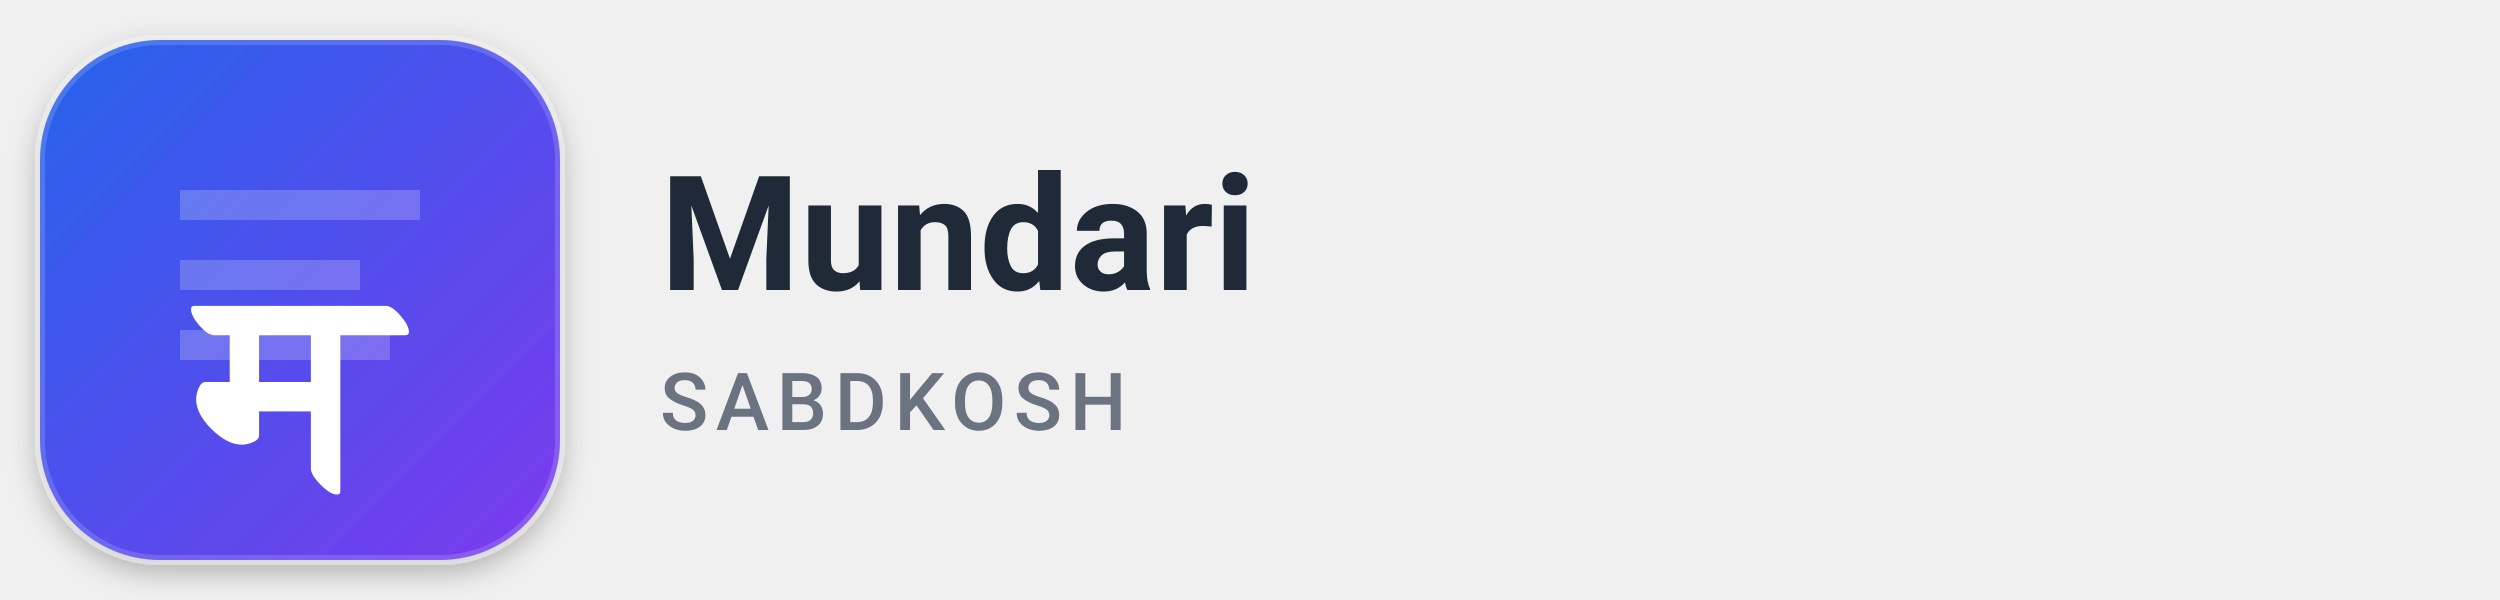
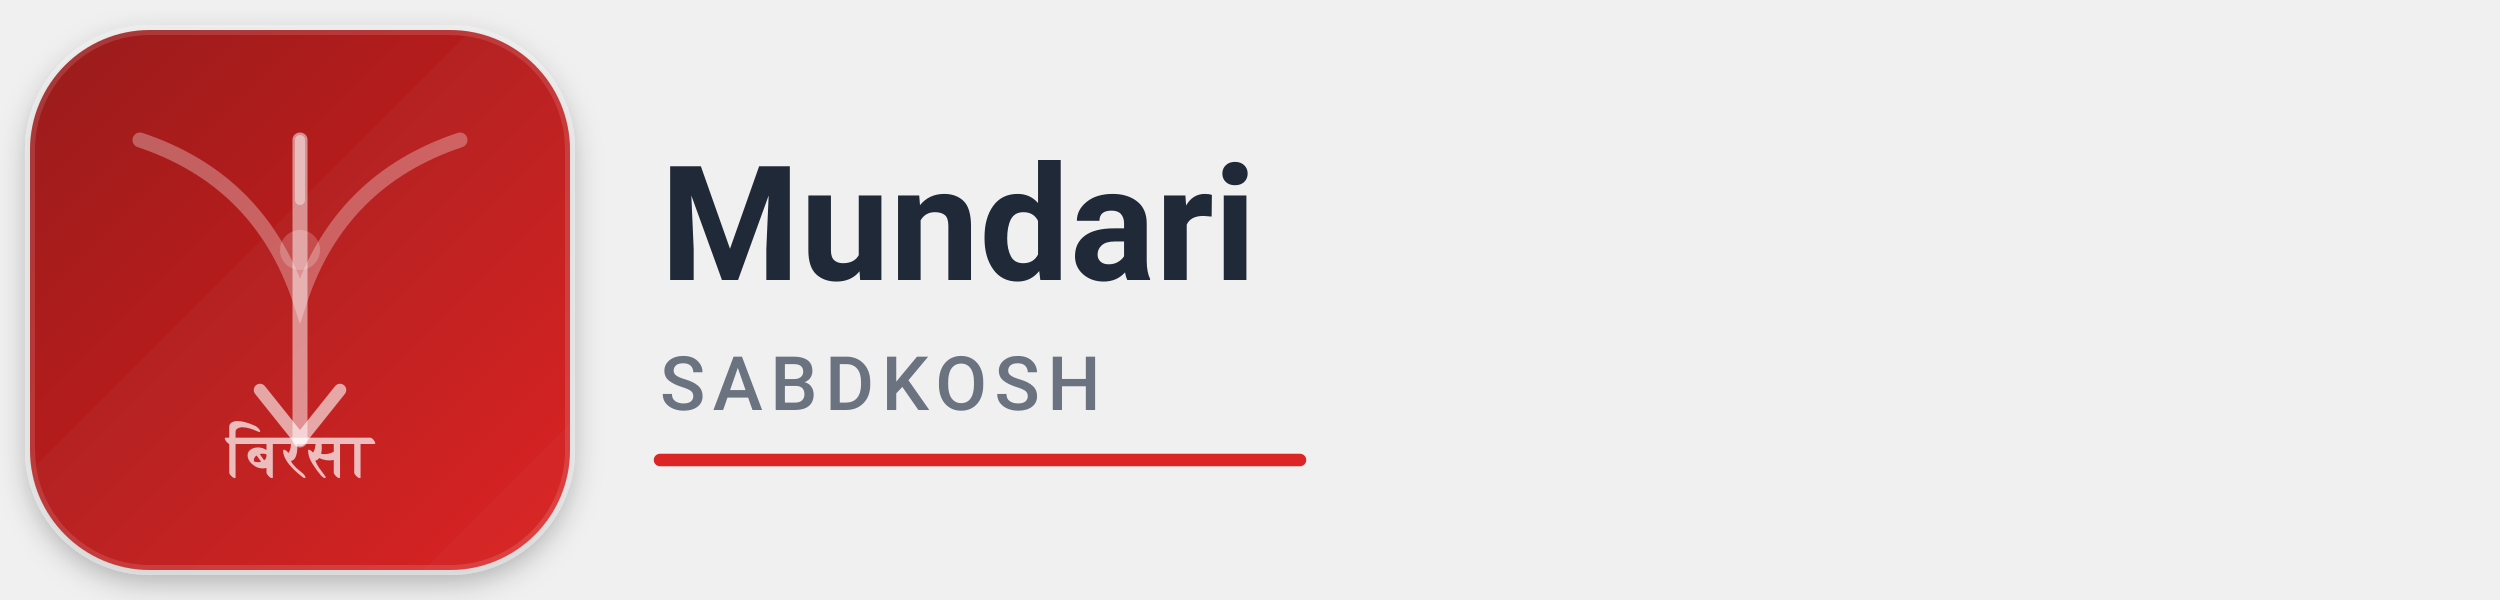
<svg xmlns="http://www.w3.org/2000/svg" viewBox="0 0 500 120">
  <defs>
    <linearGradient id="bg" x1="0%" y1="0%" x2="100%" y2="100%">
-       <stop offset="0%" style="stop-color:#2563eb" />
-       <stop offset="100%" style="stop-color:#7c3aed" />
+       <stop offset="0%" style="stop-color:#991b1b" />
+       <stop offset="100%" style="stop-color:#dc2626" />
    </linearGradient>
-     <linearGradient id="bgHover" x1="100%" y1="0%" x2="0%" y2="100%">
-       <stop offset="0%" style="stop-color:#1d4ed8" />
-       <stop offset="100%" style="stop-color:#6d28d9" />
+     <linearGradient id="gold" x1="0%" y1="0%" x2="100%" y2="100%">
+       <stop offset="0%" style="stop-color:#f59e0b" />
+       <stop offset="100%" style="stop-color:#d97706" />
    </linearGradient>
    <filter id="shadow">
      <feDropShadow dx="0" dy="2" stdDeviation="3" flood-opacity="0.3" />
    </filter>
  </defs>
  <g filter="url(#shadow)">
-     <rect x="8" y="8" width="104" height="104" rx="24" fill="url(#bg)" />
-     <rect x="8" y="8" width="104" height="104" rx="24" fill="none" stroke="rgba(255,255,255,0.15)" stroke-width="2" />
-     <path d="M36 38h48v6H36zm0 14h36v6H36zm0 14h42v6H36z" fill="rgba(255,255,255,0.2)" rx="2" />
-     <text x="60" y="96" font-family="serif" font-size="56" font-weight="bold" fill="white" text-anchor="middle">म</text>
+     <rect x="6" y="6" width="108" height="108" rx="24" fill="url(#bg)" />
+     <rect x="6" y="6" width="108" height="108" rx="24" fill="none" stroke="rgba(255,255,255,0.12)" stroke-width="2" />
+     <path d="M92 28 Q80 32 72 40 Q64 48 60 60 Q56 48 48 40 Q40 32 28 28" fill="none" stroke="rgba(255,255,255,0.3)" stroke-width="3" stroke-linecap="round" />
+     <path d="M60 28 L60 88" fill="none" stroke="rgba(255,255,255,0.5)" stroke-width="3" stroke-linecap="round" />
+     <path d="M52 78 L60 88 L68 78" fill="none" stroke="rgba(255,255,255,0.6)" stroke-width="2.5" stroke-linecap="round" stroke-linejoin="round" />
+     <path d="M60 40 L60 28" stroke="rgba(255,255,255,0.4)" stroke-width="2" stroke-linecap="round" />
+     <circle cx="60" cy="50" r="4" fill="rgba(255,255,255,0.2)" />
+     <text x="60" y="95" font-family="serif" font-size="12" font-weight="bold" fill="rgba(255,255,255,0.7)" text-anchor="middle">बिरसा</text>
  </g>
-   <text x="132" y="58" font-family="-apple-system,BlinkMacSystemFont,'Segoe UI',Roboto,Oxygen,Ubuntu,sans-serif" font-size="32" font-weight="700" fill="#1f2937">Mundari</text>
-   <text x="132" y="86" font-family="-apple-system,BlinkMacSystemFont,'Segoe UI',Roboto,Oxygen,Ubuntu,sans-serif" font-size="16" font-weight="500" fill="#6b7280" letter-spacing="1.5">SABDKOSH</text>
-   <line x1="132" y1="94" x2="260" y2="94" stroke="url(#bg)" stroke-width="2.5" stroke-linecap="round" />
+   <text x="132" y="56" font-family="-apple-system,BlinkMacSystemFont,'Segoe UI',Roboto,Oxygen,Ubuntu,sans-serif" font-size="32" font-weight="700" fill="#1f2937">Mundari</text>
+   <text x="132" y="82" font-family="-apple-system,BlinkMacSystemFont,'Segoe UI',Roboto,Oxygen,Ubuntu,sans-serif" font-size="15" font-weight="500" fill="#6b7280" letter-spacing="1.5">SABDKOSH</text>
+   <line x1="132" y1="92" x2="260" y2="92" stroke="#dc2626" stroke-width="2.5" stroke-linecap="round" />
</svg>
